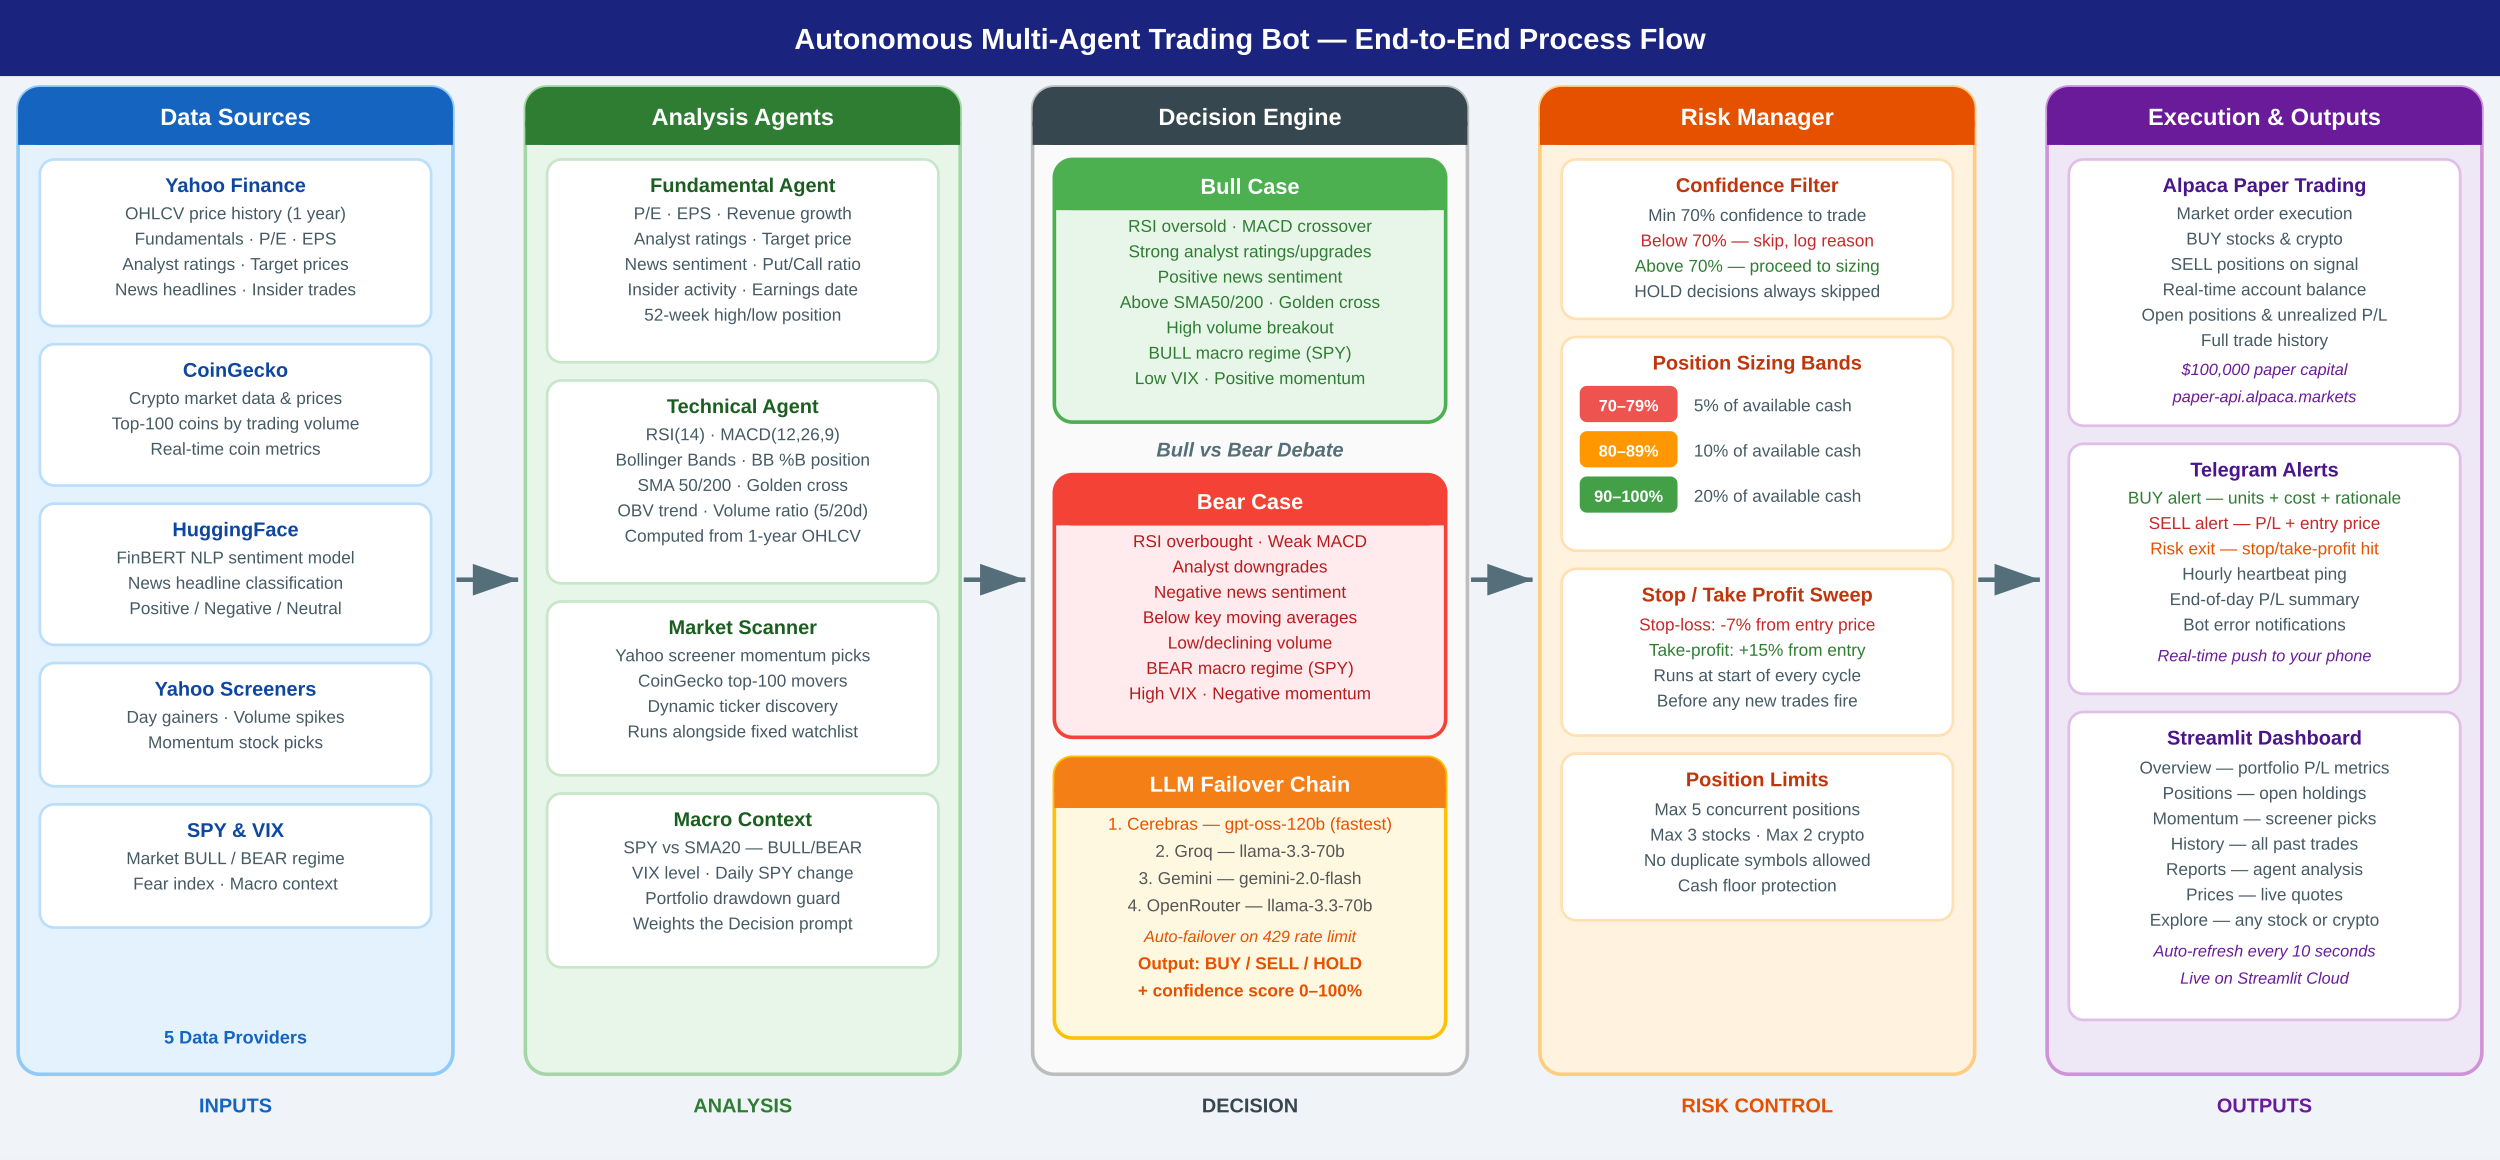
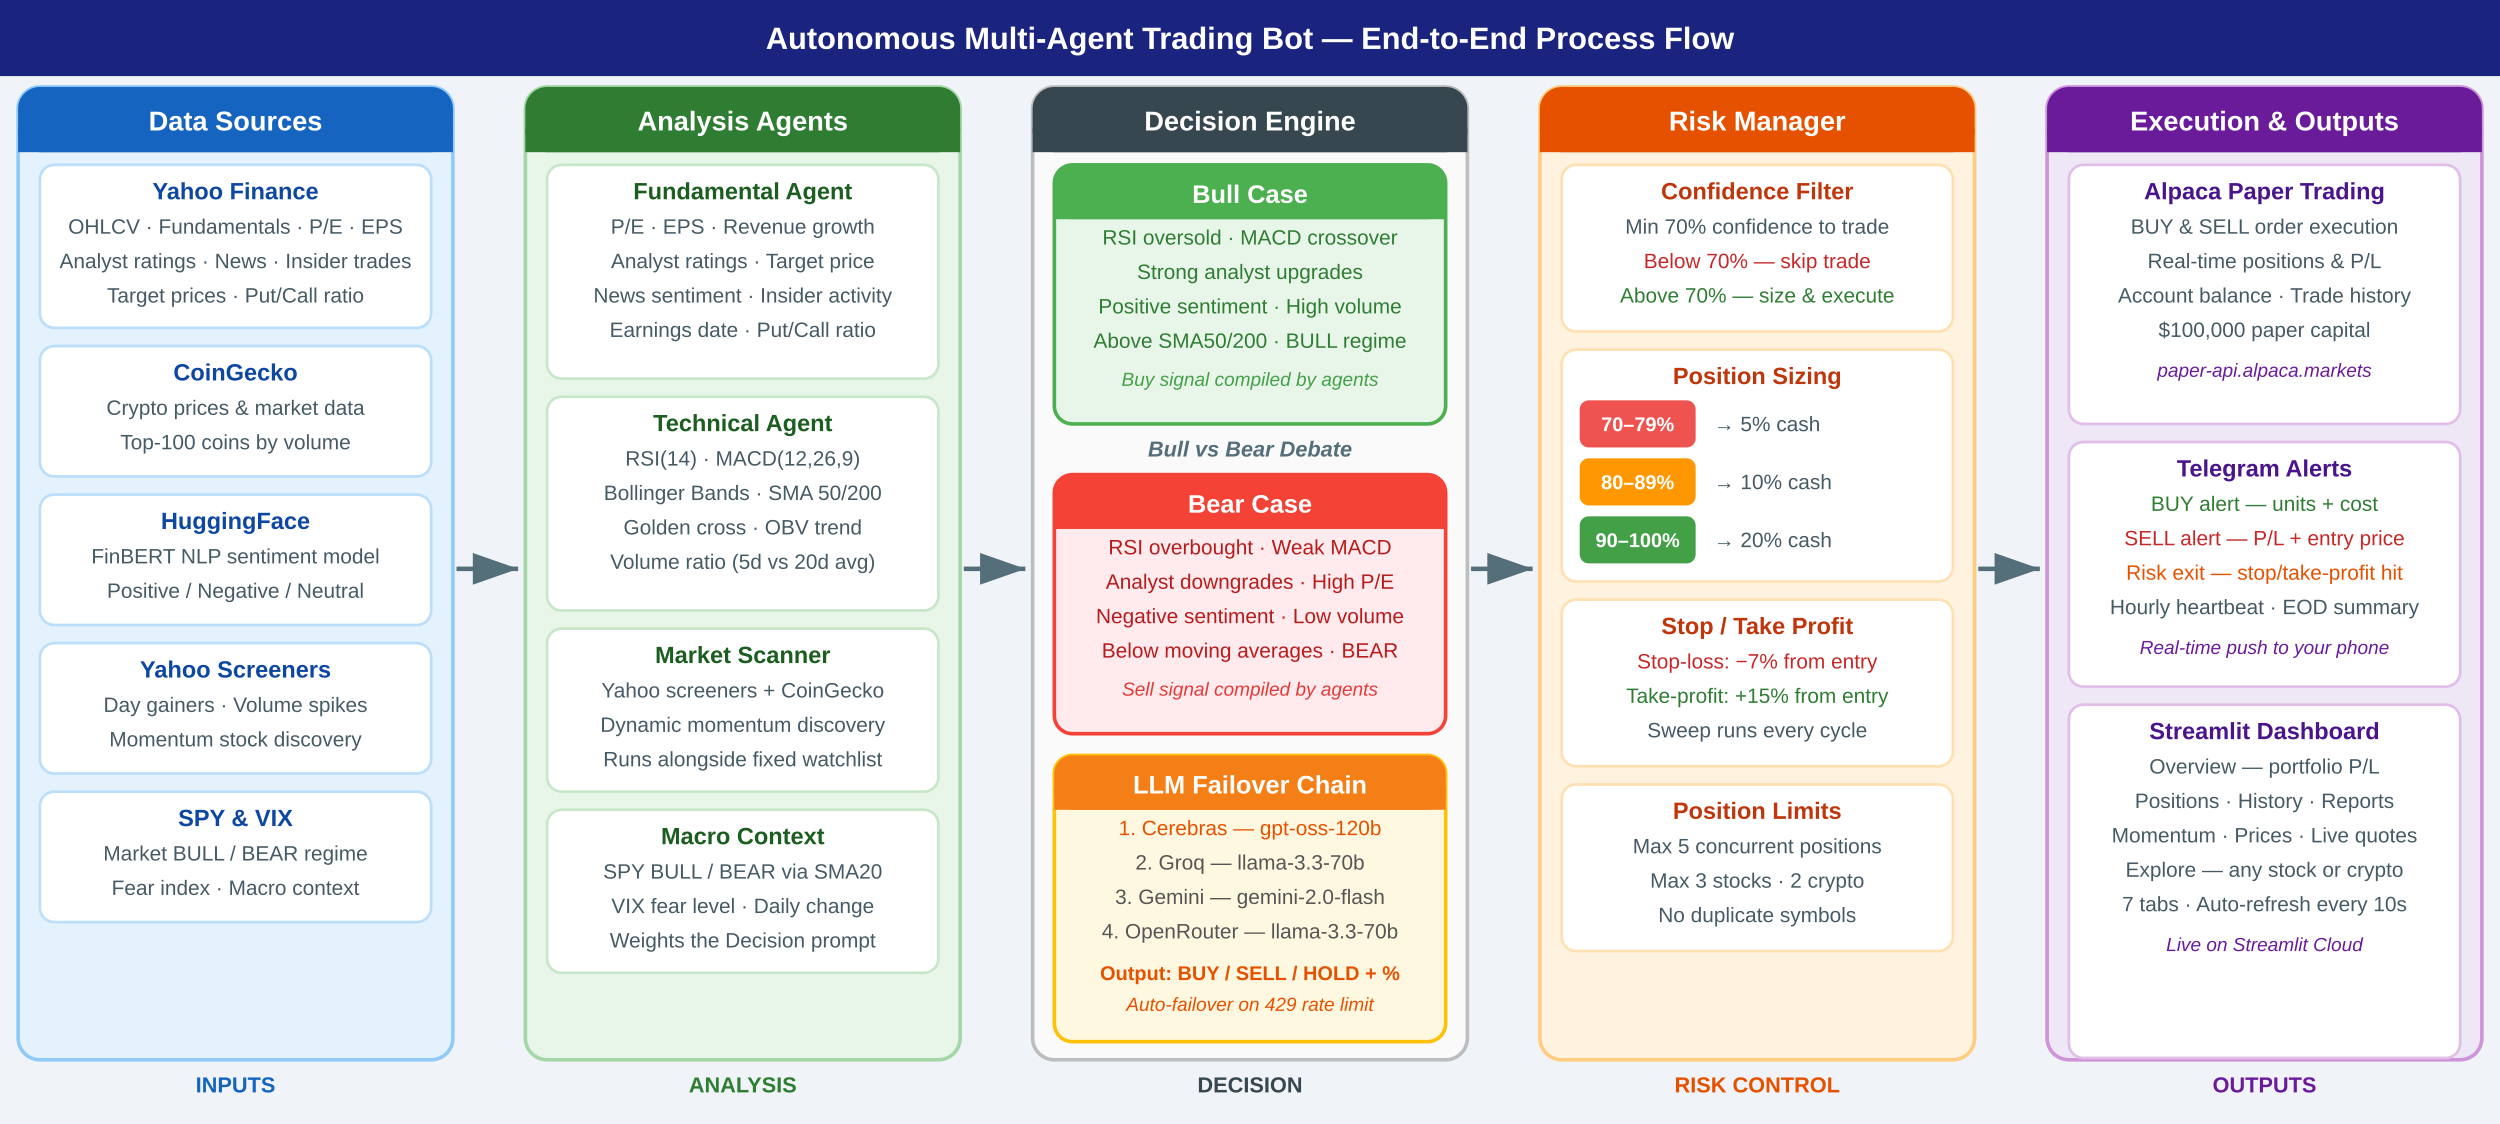
- <svg xmlns="http://www.w3.org/2000/svg" width="1380" height="640" font-family="Arial, Helvetica, sans-serif">
+ <svg xmlns="http://www.w3.org/2000/svg" width="1380" height="620" font-family="Arial, Helvetica, sans-serif">
  <defs>
    <marker id="arr" markerWidth="10" markerHeight="7" refX="10" refY="3.5" orient="auto">
      <polygon points="0 0, 10 3.5, 0 7" fill="#546e7a" />
    </marker>
  </defs>
-   <rect width="1380" height="640" fill="#f0f4f8" />
+   <rect width="1380" height="620" fill="#f0f4f8" />
  <rect x="0" y="0" width="1380" height="42" fill="#1a237e" />
-   <text x="690" y="27" text-anchor="middle" font-size="16" font-weight="bold" fill="white">
+   <text x="690" y="27" text-anchor="middle" font-size="17" font-weight="bold" fill="white">
    Autonomous Multi-Agent Trading Bot — End-to-End Process Flow
  </text>
-   <rect x="10" y="48" width="240" height="545" fill="#e3f2fd" rx="12" stroke="#90caf9" stroke-width="2" />
-   <rect x="10" y="48" width="240" height="32" fill="#1565c0" rx="12" />
-   <rect x="10" y="67" width="240" height="13" fill="#1565c0" />
-   <text x="130" y="69" text-anchor="middle" font-size="13" font-weight="bold" fill="white">Data Sources</text>
-   <rect x="22" y="88" width="216" height="92" fill="white" rx="8" stroke="#bbdefb" stroke-width="1.5" />
-   <text x="130" y="106" text-anchor="middle" font-size="11" font-weight="bold" fill="#0d47a1">Yahoo Finance</text>
-   <text x="130" y="121" text-anchor="middle" font-size="9.5" fill="#455a64">OHLCV price history (1 year)</text>
-   <text x="130" y="135" text-anchor="middle" font-size="9.5" fill="#455a64">Fundamentals · P/E · EPS</text>
-   <text x="130" y="149" text-anchor="middle" font-size="9.5" fill="#455a64">Analyst ratings · Target prices</text>
-   <text x="130" y="163" text-anchor="middle" font-size="9.5" fill="#455a64">News headlines · Insider trades</text>
-   <rect x="22" y="190" width="216" height="78" fill="white" rx="8" stroke="#bbdefb" stroke-width="1.5" />
-   <text x="130" y="208" text-anchor="middle" font-size="11" font-weight="bold" fill="#0d47a1">CoinGecko</text>
-   <text x="130" y="223" text-anchor="middle" font-size="9.5" fill="#455a64">Crypto market data &amp; prices</text>
-   <text x="130" y="237" text-anchor="middle" font-size="9.5" fill="#455a64">Top-100 coins by trading volume</text>
-   <text x="130" y="251" text-anchor="middle" font-size="9.5" fill="#455a64">Real-time coin metrics</text>
-   <rect x="22" y="278" width="216" height="78" fill="white" rx="8" stroke="#bbdefb" stroke-width="1.5" />
-   <text x="130" y="296" text-anchor="middle" font-size="11" font-weight="bold" fill="#0d47a1">HuggingFace</text>
-   <text x="130" y="311" text-anchor="middle" font-size="9.5" fill="#455a64">FinBERT NLP sentiment model</text>
-   <text x="130" y="325" text-anchor="middle" font-size="9.5" fill="#455a64">News headline classification</text>
-   <text x="130" y="339" text-anchor="middle" font-size="9.5" fill="#455a64">Positive / Negative / Neutral</text>
-   <rect x="22" y="366" width="216" height="68" fill="white" rx="8" stroke="#bbdefb" stroke-width="1.5" />
-   <text x="130" y="384" text-anchor="middle" font-size="11" font-weight="bold" fill="#0d47a1">Yahoo Screeners</text>
-   <text x="130" y="399" text-anchor="middle" font-size="9.5" fill="#455a64">Day gainers · Volume spikes</text>
-   <text x="130" y="413" text-anchor="middle" font-size="9.5" fill="#455a64">Momentum stock picks</text>
-   <rect x="22" y="444" width="216" height="68" fill="white" rx="8" stroke="#bbdefb" stroke-width="1.5" />
-   <text x="130" y="462" text-anchor="middle" font-size="11" font-weight="bold" fill="#0d47a1">SPY &amp; VIX</text>
-   <text x="130" y="477" text-anchor="middle" font-size="9.5" fill="#455a64">Market BULL / BEAR regime</text>
-   <text x="130" y="491" text-anchor="middle" font-size="9.5" fill="#455a64">Fear index · Macro context</text>
-   <text x="130" y="576" text-anchor="middle" font-size="10" fill="#1565c0" font-weight="bold">5 Data Providers</text>
-   <line x1="252" y1="320" x2="286" y2="320" stroke="#546e7a" stroke-width="2.5" marker-end="url(#arr)" />
-   <rect x="290" y="48" width="240" height="545" fill="#e8f5e9" rx="12" stroke="#a5d6a7" stroke-width="2" />
-   <rect x="290" y="48" width="240" height="32" fill="#2e7d32" rx="12" />
-   <rect x="290" y="67" width="240" height="13" fill="#2e7d32" />
-   <text x="410" y="69" text-anchor="middle" font-size="13" font-weight="bold" fill="white">Analysis Agents</text>
-   <rect x="302" y="88" width="216" height="112" fill="white" rx="8" stroke="#c8e6c9" stroke-width="1.5" />
-   <text x="410" y="106" text-anchor="middle" font-size="11" font-weight="bold" fill="#1b5e20">Fundamental Agent</text>
-   <text x="410" y="121" text-anchor="middle" font-size="9.5" fill="#455a64">P/E · EPS · Revenue growth</text>
-   <text x="410" y="135" text-anchor="middle" font-size="9.5" fill="#455a64">Analyst ratings · Target price</text>
-   <text x="410" y="149" text-anchor="middle" font-size="9.5" fill="#455a64">News sentiment · Put/Call ratio</text>
-   <text x="410" y="163" text-anchor="middle" font-size="9.5" fill="#455a64">Insider activity · Earnings date</text>
-   <text x="410" y="177" text-anchor="middle" font-size="9.5" fill="#455a64">52-week high/low position</text>
-   <rect x="302" y="210" width="216" height="112" fill="white" rx="8" stroke="#c8e6c9" stroke-width="1.5" />
-   <text x="410" y="228" text-anchor="middle" font-size="11" font-weight="bold" fill="#1b5e20">Technical Agent</text>
-   <text x="410" y="243" text-anchor="middle" font-size="9.5" fill="#455a64">RSI(14) · MACD(12,26,9)</text>
-   <text x="410" y="257" text-anchor="middle" font-size="9.5" fill="#455a64">Bollinger Bands · BB %B position</text>
-   <text x="410" y="271" text-anchor="middle" font-size="9.5" fill="#455a64">SMA 50/200 · Golden cross</text>
-   <text x="410" y="285" text-anchor="middle" font-size="9.5" fill="#455a64">OBV trend · Volume ratio (5/20d)</text>
-   <text x="410" y="299" text-anchor="middle" font-size="9.5" fill="#455a64">Computed from 1-year OHLCV</text>
-   <rect x="302" y="332" width="216" height="96" fill="white" rx="8" stroke="#c8e6c9" stroke-width="1.5" />
-   <text x="410" y="350" text-anchor="middle" font-size="11" font-weight="bold" fill="#1b5e20">Market Scanner</text>
-   <text x="410" y="365" text-anchor="middle" font-size="9.5" fill="#455a64">Yahoo screener momentum picks</text>
-   <text x="410" y="379" text-anchor="middle" font-size="9.5" fill="#455a64">CoinGecko top-100 movers</text>
-   <text x="410" y="393" text-anchor="middle" font-size="9.5" fill="#455a64">Dynamic ticker discovery</text>
-   <text x="410" y="407" text-anchor="middle" font-size="9.5" fill="#455a64">Runs alongside fixed watchlist</text>
-   <rect x="302" y="438" width="216" height="96" fill="white" rx="8" stroke="#c8e6c9" stroke-width="1.5" />
-   <text x="410" y="456" text-anchor="middle" font-size="11" font-weight="bold" fill="#1b5e20">Macro Context</text>
-   <text x="410" y="471" text-anchor="middle" font-size="9.5" fill="#455a64">SPY vs SMA20 — BULL/BEAR</text>
-   <text x="410" y="485" text-anchor="middle" font-size="9.5" fill="#455a64">VIX level · Daily SPY change</text>
-   <text x="410" y="499" text-anchor="middle" font-size="9.5" fill="#455a64">Portfolio drawdown guard</text>
-   <text x="410" y="513" text-anchor="middle" font-size="9.5" fill="#455a64">Weights the Decision prompt</text>
-   <line x1="532" y1="320" x2="566" y2="320" stroke="#546e7a" stroke-width="2.5" marker-end="url(#arr)" />
-   <rect x="570" y="48" width="240" height="545" fill="#fafafa" rx="12" stroke="#bdbdbd" stroke-width="2" />
-   <rect x="570" y="48" width="240" height="32" fill="#37474f" rx="12" />
-   <rect x="570" y="67" width="240" height="13" fill="#37474f" />
-   <text x="690" y="69" text-anchor="middle" font-size="13" font-weight="bold" fill="white">Decision Engine</text>
-   <rect x="582" y="88" width="216" height="145" fill="#e8f5e9" rx="10" stroke="#4caf50" stroke-width="2" />
-   <rect x="582" y="88" width="216" height="28" fill="#4caf50" rx="10" />
-   <rect x="582" y="104" width="216" height="12" fill="#4caf50" />
-   <text x="690" y="107" text-anchor="middle" font-size="12" font-weight="bold" fill="white">Bull Case</text>
-   <text x="690" y="128" text-anchor="middle" font-size="9.5" fill="#2e7d32">RSI oversold · MACD crossover</text>
-   <text x="690" y="142" text-anchor="middle" font-size="9.5" fill="#2e7d32">Strong analyst ratings/upgrades</text>
-   <text x="690" y="156" text-anchor="middle" font-size="9.5" fill="#2e7d32">Positive news sentiment</text>
-   <text x="690" y="170" text-anchor="middle" font-size="9.5" fill="#2e7d32">Above SMA50/200 · Golden cross</text>
-   <text x="690" y="184" text-anchor="middle" font-size="9.5" fill="#2e7d32">High volume breakout</text>
-   <text x="690" y="198" text-anchor="middle" font-size="9.5" fill="#2e7d32">BULL macro regime (SPY)</text>
-   <text x="690" y="212" text-anchor="middle" font-size="9.5" fill="#2e7d32">Low VIX · Positive momentum</text>
-   <text x="690" y="252" text-anchor="middle" font-size="11" fill="#546e7a" font-weight="bold" font-style="italic">Bull vs Bear Debate</text>
-   <rect x="582" y="262" width="216" height="145" fill="#ffebee" rx="10" stroke="#f44336" stroke-width="2" />
-   <rect x="582" y="262" width="216" height="28" fill="#f44336" rx="10" />
-   <rect x="582" y="278" width="216" height="12" fill="#f44336" />
-   <text x="690" y="281" text-anchor="middle" font-size="12" font-weight="bold" fill="white">Bear Case</text>
-   <text x="690" y="302" text-anchor="middle" font-size="9.5" fill="#b71c1c">RSI overbought · Weak MACD</text>
-   <text x="690" y="316" text-anchor="middle" font-size="9.5" fill="#b71c1c">Analyst downgrades</text>
-   <text x="690" y="330" text-anchor="middle" font-size="9.5" fill="#b71c1c">Negative news sentiment</text>
-   <text x="690" y="344" text-anchor="middle" font-size="9.5" fill="#b71c1c">Below key moving averages</text>
-   <text x="690" y="358" text-anchor="middle" font-size="9.5" fill="#b71c1c">Low/declining volume</text>
-   <text x="690" y="372" text-anchor="middle" font-size="9.5" fill="#b71c1c">BEAR macro regime (SPY)</text>
-   <text x="690" y="386" text-anchor="middle" font-size="9.5" fill="#b71c1c">High VIX · Negative momentum</text>
-   <rect x="582" y="418" width="216" height="155" fill="#fff8e1" rx="10" stroke="#ffc107" stroke-width="2" />
-   <rect x="582" y="418" width="216" height="28" fill="#f57f17" rx="10" />
-   <rect x="582" y="434" width="216" height="12" fill="#f57f17" />
-   <text x="690" y="437" text-anchor="middle" font-size="12" font-weight="bold" fill="white">LLM Failover Chain</text>
-   <text x="690" y="458" text-anchor="middle" font-size="9.5" fill="#e65100">1. Cerebras — gpt-oss-120b (fastest)</text>
-   <text x="690" y="473" text-anchor="middle" font-size="9.5" fill="#555555">2. Groq — llama-3.3-70b</text>
-   <text x="690" y="488" text-anchor="middle" font-size="9.5" fill="#555555">3. Gemini — gemini-2.0-flash</text>
-   <text x="690" y="503" text-anchor="middle" font-size="9.5" fill="#555555">4. OpenRouter — llama-3.3-70b</text>
-   <text x="690" y="520" text-anchor="middle" font-size="9" fill="#e65100" font-style="italic">Auto-failover on 429 rate limit</text>
-   <text x="690" y="535" text-anchor="middle" font-size="9.5" fill="#e65100" font-weight="bold">Output: BUY / SELL / HOLD</text>
-   <text x="690" y="550" text-anchor="middle" font-size="9.5" fill="#e65100" font-weight="bold">+ confidence score 0–100%</text>
-   <line x1="812" y1="320" x2="846" y2="320" stroke="#546e7a" stroke-width="2.5" marker-end="url(#arr)" />
-   <rect x="850" y="48" width="240" height="545" fill="#fff3e0" rx="12" stroke="#ffcc80" stroke-width="2" />
-   <rect x="850" y="48" width="240" height="32" fill="#e65100" rx="12" />
-   <rect x="850" y="67" width="240" height="13" fill="#e65100" />
-   <text x="970" y="69" text-anchor="middle" font-size="13" font-weight="bold" fill="white">Risk Manager</text>
-   <rect x="862" y="88" width="216" height="88" fill="white" rx="8" stroke="#ffe0b2" stroke-width="1.5" />
-   <text x="970" y="106" text-anchor="middle" font-size="11" font-weight="bold" fill="#bf360c">Confidence Filter</text>
-   <text x="970" y="122" text-anchor="middle" font-size="9.5" fill="#455a64">Min 70% confidence to trade</text>
-   <text x="970" y="136" text-anchor="middle" font-size="9.5" fill="#c62828">Below 70% — skip, log reason</text>
-   <text x="970" y="150" text-anchor="middle" font-size="9.5" fill="#2e7d32">Above 70% — proceed to sizing</text>
-   <text x="970" y="164" text-anchor="middle" font-size="9.5" fill="#455a64">HOLD decisions always skipped</text>
-   <rect x="862" y="186" width="216" height="118" fill="white" rx="8" stroke="#ffe0b2" stroke-width="1.5" />
-   <text x="970" y="204" text-anchor="middle" font-size="11" font-weight="bold" fill="#bf360c">Position Sizing Bands</text>
-   <rect x="872" y="213" width="54" height="20" fill="#ef5350" rx="4" />
-   <text x="899" y="227" text-anchor="middle" font-size="9" fill="white" font-weight="bold">70–79%</text>
-   <text x="935" y="227" font-size="9.5" fill="#455a64">5% of available cash</text>
-   <rect x="872" y="238" width="54" height="20" fill="#ff9800" rx="4" />
-   <text x="899" y="252" text-anchor="middle" font-size="9" fill="white" font-weight="bold">80–89%</text>
-   <text x="935" y="252" font-size="9.5" fill="#455a64">10% of available cash</text>
-   <rect x="872" y="263" width="54" height="20" fill="#43a047" rx="4" />
-   <text x="899" y="277" text-anchor="middle" font-size="9" fill="white" font-weight="bold">90–100%</text>
-   <text x="935" y="277" font-size="9.5" fill="#455a64">20% of available cash</text>
-   <rect x="862" y="314" width="216" height="92" fill="white" rx="8" stroke="#ffe0b2" stroke-width="1.5" />
-   <text x="970" y="332" text-anchor="middle" font-size="11" font-weight="bold" fill="#bf360c">Stop / Take Profit Sweep</text>
-   <text x="970" y="348" text-anchor="middle" font-size="9.5" fill="#c62828">Stop-loss: -7% from entry price</text>
-   <text x="970" y="362" text-anchor="middle" font-size="9.5" fill="#2e7d32">Take-profit: +15% from entry</text>
-   <text x="970" y="376" text-anchor="middle" font-size="9.5" fill="#455a64">Runs at start of every cycle</text>
-   <text x="970" y="390" text-anchor="middle" font-size="9.5" fill="#455a64">Before any new trades fire</text>
-   <rect x="862" y="416" width="216" height="92" fill="white" rx="8" stroke="#ffe0b2" stroke-width="1.5" />
-   <text x="970" y="434" text-anchor="middle" font-size="11" font-weight="bold" fill="#bf360c">Position Limits</text>
-   <text x="970" y="450" text-anchor="middle" font-size="9.5" fill="#455a64">Max 5 concurrent positions</text>
-   <text x="970" y="464" text-anchor="middle" font-size="9.5" fill="#455a64">Max 3 stocks · Max 2 crypto</text>
-   <text x="970" y="478" text-anchor="middle" font-size="9.5" fill="#455a64">No duplicate symbols allowed</text>
-   <text x="970" y="492" text-anchor="middle" font-size="9.5" fill="#455a64">Cash floor protection</text>
-   <line x1="1092" y1="320" x2="1126" y2="320" stroke="#546e7a" stroke-width="2.5" marker-end="url(#arr)" />
-   <rect x="1130" y="48" width="240" height="545" fill="#ede7f6" rx="12" stroke="#ce93d8" stroke-width="2" />
-   <rect x="1130" y="48" width="240" height="32" fill="#6a1b9a" rx="12" />
-   <rect x="1130" y="67" width="240" height="13" fill="#6a1b9a" />
-   <text x="1250" y="69" text-anchor="middle" font-size="13" font-weight="bold" fill="white">Execution &amp; Outputs</text>
-   <rect x="1142" y="88" width="216" height="147" fill="white" rx="8" stroke="#e1bee7" stroke-width="1.5" />
-   <text x="1250" y="106" text-anchor="middle" font-size="11" font-weight="bold" fill="#4a148c">Alpaca Paper Trading</text>
-   <text x="1250" y="121" text-anchor="middle" font-size="9.5" fill="#455a64">Market order execution</text>
-   <text x="1250" y="135" text-anchor="middle" font-size="9.5" fill="#455a64">BUY stocks &amp; crypto</text>
-   <text x="1250" y="149" text-anchor="middle" font-size="9.5" fill="#455a64">SELL positions on signal</text>
-   <text x="1250" y="163" text-anchor="middle" font-size="9.5" fill="#455a64">Real-time account balance</text>
-   <text x="1250" y="177" text-anchor="middle" font-size="9.5" fill="#455a64">Open positions &amp; unrealized P/L</text>
-   <text x="1250" y="191" text-anchor="middle" font-size="9.5" fill="#455a64">Full trade history</text>
-   <text x="1250" y="207" text-anchor="middle" font-size="9" fill="#6a1b9a" font-style="italic">$100,000 paper capital</text>
-   <text x="1250" y="222" text-anchor="middle" font-size="9" fill="#6a1b9a" font-style="italic">paper-api.alpaca.markets</text>
-   <rect x="1142" y="245" width="216" height="138" fill="white" rx="8" stroke="#e1bee7" stroke-width="1.5" />
-   <text x="1250" y="263" text-anchor="middle" font-size="11" font-weight="bold" fill="#4a148c">Telegram Alerts</text>
-   <text x="1250" y="278" text-anchor="middle" font-size="9.5" fill="#2e7d32">BUY alert — units + cost + rationale</text>
-   <text x="1250" y="292" text-anchor="middle" font-size="9.5" fill="#c62828">SELL alert — P/L + entry price</text>
-   <text x="1250" y="306" text-anchor="middle" font-size="9.5" fill="#e65100">Risk exit — stop/take-profit hit</text>
-   <text x="1250" y="320" text-anchor="middle" font-size="9.5" fill="#455a64">Hourly heartbeat ping</text>
-   <text x="1250" y="334" text-anchor="middle" font-size="9.5" fill="#455a64">End-of-day P/L summary</text>
-   <text x="1250" y="348" text-anchor="middle" font-size="9.5" fill="#455a64">Bot error notifications</text>
-   <text x="1250" y="365" text-anchor="middle" font-size="9" fill="#6a1b9a" font-style="italic">Real-time push to your phone</text>
-   <rect x="1142" y="393" width="216" height="170" fill="white" rx="8" stroke="#e1bee7" stroke-width="1.5" />
-   <text x="1250" y="411" text-anchor="middle" font-size="11" font-weight="bold" fill="#4a148c">Streamlit Dashboard</text>
-   <text x="1250" y="427" text-anchor="middle" font-size="9.5" fill="#455a64">Overview — portfolio P/L metrics</text>
-   <text x="1250" y="441" text-anchor="middle" font-size="9.5" fill="#455a64">Positions — open holdings</text>
-   <text x="1250" y="455" text-anchor="middle" font-size="9.5" fill="#455a64">Momentum — screener picks</text>
-   <text x="1250" y="469" text-anchor="middle" font-size="9.5" fill="#455a64">History — all past trades</text>
-   <text x="1250" y="483" text-anchor="middle" font-size="9.5" fill="#455a64">Reports — agent analysis</text>
-   <text x="1250" y="497" text-anchor="middle" font-size="9.5" fill="#455a64">Prices — live quotes</text>
-   <text x="1250" y="511" text-anchor="middle" font-size="9.5" fill="#455a64">Explore — any stock or crypto</text>
-   <text x="1250" y="528" text-anchor="middle" font-size="9" fill="#6a1b9a" font-style="italic">Auto-refresh every 10 seconds</text>
-   <text x="1250" y="543" text-anchor="middle" font-size="9" fill="#6a1b9a" font-style="italic">Live on Streamlit Cloud</text>
-   <text x="130" y="614" text-anchor="middle" font-size="11" fill="#1565c0" font-weight="bold">INPUTS</text>
-   <text x="410" y="614" text-anchor="middle" font-size="11" fill="#2e7d32" font-weight="bold">ANALYSIS</text>
-   <text x="690" y="614" text-anchor="middle" font-size="11" fill="#37474f" font-weight="bold">DECISION</text>
-   <text x="970" y="614" text-anchor="middle" font-size="11" fill="#e65100" font-weight="bold">RISK CONTROL</text>
-   <text x="1250" y="614" text-anchor="middle" font-size="11" fill="#6a1b9a" font-weight="bold">OUTPUTS</text>
+   <rect x="10" y="48" width="240" height="537" fill="#e3f2fd" rx="12" stroke="#90caf9" stroke-width="2" />
+   <rect x="10" y="48" width="240" height="36" fill="#1565c0" rx="12" />
+   <rect x="10" y="71" width="240" height="13" fill="#1565c0" />
+   <text x="130" y="72" text-anchor="middle" font-size="15" font-weight="bold" fill="white">Data Sources</text>
+   <rect x="22" y="91" width="216" height="90" fill="white" rx="8" stroke="#bbdefb" stroke-width="1.5" />
+   <text x="130" y="110" text-anchor="middle" font-size="13" font-weight="bold" fill="#0d47a1">Yahoo Finance</text>
+   <text x="130" y="129" text-anchor="middle" font-size="11.5" fill="#455a64">OHLCV · Fundamentals · P/E · EPS</text>
+   <text x="130" y="148" text-anchor="middle" font-size="11.5" fill="#455a64">Analyst ratings · News · Insider trades</text>
+   <text x="130" y="167" text-anchor="middle" font-size="11.5" fill="#455a64">Target prices · Put/Call ratio</text>
+   <rect x="22" y="191" width="216" height="72" fill="white" rx="8" stroke="#bbdefb" stroke-width="1.5" />
+   <text x="130" y="210" text-anchor="middle" font-size="13" font-weight="bold" fill="#0d47a1">CoinGecko</text>
+   <text x="130" y="229" text-anchor="middle" font-size="11.5" fill="#455a64">Crypto prices &amp; market data</text>
+   <text x="130" y="248" text-anchor="middle" font-size="11.5" fill="#455a64">Top-100 coins by volume</text>
+   <rect x="22" y="273" width="216" height="72" fill="white" rx="8" stroke="#bbdefb" stroke-width="1.5" />
+   <text x="130" y="292" text-anchor="middle" font-size="13" font-weight="bold" fill="#0d47a1">HuggingFace</text>
+   <text x="130" y="311" text-anchor="middle" font-size="11.5" fill="#455a64">FinBERT NLP sentiment model</text>
+   <text x="130" y="330" text-anchor="middle" font-size="11.5" fill="#455a64">Positive / Negative / Neutral</text>
+   <rect x="22" y="355" width="216" height="72" fill="white" rx="8" stroke="#bbdefb" stroke-width="1.5" />
+   <text x="130" y="374" text-anchor="middle" font-size="13" font-weight="bold" fill="#0d47a1">Yahoo Screeners</text>
+   <text x="130" y="393" text-anchor="middle" font-size="11.5" fill="#455a64">Day gainers · Volume spikes</text>
+   <text x="130" y="412" text-anchor="middle" font-size="11.5" fill="#455a64">Momentum stock discovery</text>
+   <rect x="22" y="437" width="216" height="72" fill="white" rx="8" stroke="#bbdefb" stroke-width="1.5" />
+   <text x="130" y="456" text-anchor="middle" font-size="13" font-weight="bold" fill="#0d47a1">SPY &amp; VIX</text>
+   <text x="130" y="475" text-anchor="middle" font-size="11.5" fill="#455a64">Market BULL / BEAR regime</text>
+   <text x="130" y="494" text-anchor="middle" font-size="11.5" fill="#455a64">Fear index · Macro context</text>
+   <line x1="252" y1="314" x2="286" y2="314" stroke="#546e7a" stroke-width="2.5" marker-end="url(#arr)" />
+   <rect x="290" y="48" width="240" height="537" fill="#e8f5e9" rx="12" stroke="#a5d6a7" stroke-width="2" />
+   <rect x="290" y="48" width="240" height="36" fill="#2e7d32" rx="12" />
+   <rect x="290" y="71" width="240" height="13" fill="#2e7d32" />
+   <text x="410" y="72" text-anchor="middle" font-size="15" font-weight="bold" fill="white">Analysis Agents</text>
+   <rect x="302" y="91" width="216" height="118" fill="white" rx="8" stroke="#c8e6c9" stroke-width="1.5" />
+   <text x="410" y="110" text-anchor="middle" font-size="13" font-weight="bold" fill="#1b5e20">Fundamental Agent</text>
+   <text x="410" y="129" text-anchor="middle" font-size="11.5" fill="#455a64">P/E · EPS · Revenue growth</text>
+   <text x="410" y="148" text-anchor="middle" font-size="11.5" fill="#455a64">Analyst ratings · Target price</text>
+   <text x="410" y="167" text-anchor="middle" font-size="11.5" fill="#455a64">News sentiment · Insider activity</text>
+   <text x="410" y="186" text-anchor="middle" font-size="11.5" fill="#455a64">Earnings date · Put/Call ratio</text>
+   <rect x="302" y="219" width="216" height="118" fill="white" rx="8" stroke="#c8e6c9" stroke-width="1.5" />
+   <text x="410" y="238" text-anchor="middle" font-size="13" font-weight="bold" fill="#1b5e20">Technical Agent</text>
+   <text x="410" y="257" text-anchor="middle" font-size="11.5" fill="#455a64">RSI(14) · MACD(12,26,9)</text>
+   <text x="410" y="276" text-anchor="middle" font-size="11.5" fill="#455a64">Bollinger Bands · SMA 50/200</text>
+   <text x="410" y="295" text-anchor="middle" font-size="11.5" fill="#455a64">Golden cross · OBV trend</text>
+   <text x="410" y="314" text-anchor="middle" font-size="11.5" fill="#455a64">Volume ratio (5d vs 20d avg)</text>
+   <rect x="302" y="347" width="216" height="90" fill="white" rx="8" stroke="#c8e6c9" stroke-width="1.5" />
+   <text x="410" y="366" text-anchor="middle" font-size="13" font-weight="bold" fill="#1b5e20">Market Scanner</text>
+   <text x="410" y="385" text-anchor="middle" font-size="11.5" fill="#455a64">Yahoo screeners + CoinGecko</text>
+   <text x="410" y="404" text-anchor="middle" font-size="11.5" fill="#455a64">Dynamic momentum discovery</text>
+   <text x="410" y="423" text-anchor="middle" font-size="11.5" fill="#455a64">Runs alongside fixed watchlist</text>
+   <rect x="302" y="447" width="216" height="90" fill="white" rx="8" stroke="#c8e6c9" stroke-width="1.5" />
+   <text x="410" y="466" text-anchor="middle" font-size="13" font-weight="bold" fill="#1b5e20">Macro Context</text>
+   <text x="410" y="485" text-anchor="middle" font-size="11.5" fill="#455a64">SPY BULL / BEAR via SMA20</text>
+   <text x="410" y="504" text-anchor="middle" font-size="11.5" fill="#455a64">VIX fear level · Daily change</text>
+   <text x="410" y="523" text-anchor="middle" font-size="11.5" fill="#455a64">Weights the Decision prompt</text>
+   <line x1="532" y1="314" x2="566" y2="314" stroke="#546e7a" stroke-width="2.5" marker-end="url(#arr)" />
+   <rect x="570" y="48" width="240" height="537" fill="#fafafa" rx="12" stroke="#bdbdbd" stroke-width="2" />
+   <rect x="570" y="48" width="240" height="36" fill="#37474f" rx="12" />
+   <rect x="570" y="71" width="240" height="13" fill="#37474f" />
+   <text x="690" y="72" text-anchor="middle" font-size="15" font-weight="bold" fill="white">Decision Engine</text>
+   <rect x="582" y="91" width="216" height="143" fill="#e8f5e9" rx="10" stroke="#4caf50" stroke-width="2" />
+   <rect x="582" y="91" width="216" height="30" fill="#4caf50" rx="10" />
+   <rect x="582" y="109" width="216" height="12" fill="#4caf50" />
+   <text x="690" y="112" text-anchor="middle" font-size="14" font-weight="bold" fill="white">Bull Case</text>
+   <text x="690" y="135" text-anchor="middle" font-size="11.5" fill="#2e7d32">RSI oversold · MACD crossover</text>
+   <text x="690" y="154" text-anchor="middle" font-size="11.5" fill="#2e7d32">Strong analyst upgrades</text>
+   <text x="690" y="173" text-anchor="middle" font-size="11.5" fill="#2e7d32">Positive sentiment · High volume</text>
+   <text x="690" y="192" text-anchor="middle" font-size="11.5" fill="#2e7d32">Above SMA50/200 · BULL regime</text>
+   <text x="690" y="213" text-anchor="middle" font-size="10.5" fill="#43a047" font-style="italic">Buy signal compiled by agents</text>
+   <text x="690" y="252" text-anchor="middle" font-size="12" fill="#546e7a" font-weight="bold" font-style="italic">Bull vs Bear Debate</text>
+   <rect x="582" y="262" width="216" height="143" fill="#ffebee" rx="10" stroke="#f44336" stroke-width="2" />
+   <rect x="582" y="262" width="216" height="30" fill="#f44336" rx="10" />
+   <rect x="582" y="280" width="216" height="12" fill="#f44336" />
+   <text x="690" y="283" text-anchor="middle" font-size="14" font-weight="bold" fill="white">Bear Case</text>
+   <text x="690" y="306" text-anchor="middle" font-size="11.5" fill="#b71c1c">RSI overbought · Weak MACD</text>
+   <text x="690" y="325" text-anchor="middle" font-size="11.5" fill="#b71c1c">Analyst downgrades · High P/E</text>
+   <text x="690" y="344" text-anchor="middle" font-size="11.5" fill="#b71c1c">Negative sentiment · Low volume</text>
+   <text x="690" y="363" text-anchor="middle" font-size="11.5" fill="#b71c1c">Below moving averages · BEAR</text>
+   <text x="690" y="384" text-anchor="middle" font-size="10.5" fill="#e53935" font-style="italic">Sell signal compiled by agents</text>
+   <rect x="582" y="417" width="216" height="158" fill="#fff8e1" rx="10" stroke="#ffc107" stroke-width="2" />
+   <rect x="582" y="417" width="216" height="30" fill="#f57f17" rx="10" />
+   <rect x="582" y="435" width="216" height="12" fill="#f57f17" />
+   <text x="690" y="438" text-anchor="middle" font-size="14" font-weight="bold" fill="white">LLM Failover Chain</text>
+   <text x="690" y="461" text-anchor="middle" font-size="11.5" fill="#e65100">1. Cerebras — gpt-oss-120b</text>
+   <text x="690" y="480" text-anchor="middle" font-size="11.5" fill="#555555">2. Groq — llama-3.3-70b</text>
+   <text x="690" y="499" text-anchor="middle" font-size="11.5" fill="#555555">3. Gemini — gemini-2.0-flash</text>
+   <text x="690" y="518" text-anchor="middle" font-size="11.5" fill="#555555">4. OpenRouter — llama-3.3-70b</text>
+   <text x="690" y="541" text-anchor="middle" font-size="11" fill="#e65100" font-weight="bold">Output: BUY / SELL / HOLD + %</text>
+   <text x="690" y="558" text-anchor="middle" font-size="10.5" fill="#e65100" font-style="italic">Auto-failover on 429 rate limit</text>
+   <line x1="812" y1="314" x2="846" y2="314" stroke="#546e7a" stroke-width="2.5" marker-end="url(#arr)" />
+   <rect x="850" y="48" width="240" height="537" fill="#fff3e0" rx="12" stroke="#ffcc80" stroke-width="2" />
+   <rect x="850" y="48" width="240" height="36" fill="#e65100" rx="12" />
+   <rect x="850" y="71" width="240" height="13" fill="#e65100" />
+   <text x="970" y="72" text-anchor="middle" font-size="15" font-weight="bold" fill="white">Risk Manager</text>
+   <rect x="862" y="91" width="216" height="92" fill="white" rx="8" stroke="#ffe0b2" stroke-width="1.5" />
+   <text x="970" y="110" text-anchor="middle" font-size="13" font-weight="bold" fill="#bf360c">Confidence Filter</text>
+   <text x="970" y="129" text-anchor="middle" font-size="11.5" fill="#455a64">Min 70% confidence to trade</text>
+   <text x="970" y="148" text-anchor="middle" font-size="11.5" fill="#c62828">Below 70% — skip trade</text>
+   <text x="970" y="167" text-anchor="middle" font-size="11.5" fill="#2e7d32">Above 70% — size &amp; execute</text>
+   <rect x="862" y="193" width="216" height="128" fill="white" rx="8" stroke="#ffe0b2" stroke-width="1.5" />
+   <text x="970" y="212" text-anchor="middle" font-size="13" font-weight="bold" fill="#bf360c">Position Sizing</text>
+   <rect x="872" y="221" width="64" height="26" fill="#ef5350" rx="5" />
+   <text x="904" y="238" text-anchor="middle" font-size="11" fill="white" font-weight="bold">70–79%</text>
+   <text x="946" y="238" font-size="11.5" fill="#455a64">→  5% cash</text>
+   <rect x="872" y="253" width="64" height="26" fill="#ff9800" rx="5" />
+   <text x="904" y="270" text-anchor="middle" font-size="11" fill="white" font-weight="bold">80–89%</text>
+   <text x="946" y="270" font-size="11.5" fill="#455a64">→ 10% cash</text>
+   <rect x="872" y="285" width="64" height="26" fill="#43a047" rx="5" />
+   <text x="904" y="302" text-anchor="middle" font-size="11" fill="white" font-weight="bold">90–100%</text>
+   <text x="946" y="302" font-size="11.5" fill="#455a64">→ 20% cash</text>
+   <rect x="862" y="331" width="216" height="92" fill="white" rx="8" stroke="#ffe0b2" stroke-width="1.5" />
+   <text x="970" y="350" text-anchor="middle" font-size="13" font-weight="bold" fill="#bf360c">Stop / Take Profit</text>
+   <text x="970" y="369" text-anchor="middle" font-size="11.5" fill="#c62828">Stop-loss: −7% from entry</text>
+   <text x="970" y="388" text-anchor="middle" font-size="11.5" fill="#2e7d32">Take-profit: +15% from entry</text>
+   <text x="970" y="407" text-anchor="middle" font-size="11.5" fill="#455a64">Sweep runs every cycle</text>
+   <rect x="862" y="433" width="216" height="92" fill="white" rx="8" stroke="#ffe0b2" stroke-width="1.5" />
+   <text x="970" y="452" text-anchor="middle" font-size="13" font-weight="bold" fill="#bf360c">Position Limits</text>
+   <text x="970" y="471" text-anchor="middle" font-size="11.5" fill="#455a64">Max 5 concurrent positions</text>
+   <text x="970" y="490" text-anchor="middle" font-size="11.5" fill="#455a64">Max 3 stocks · 2 crypto</text>
+   <text x="970" y="509" text-anchor="middle" font-size="11.5" fill="#455a64">No duplicate symbols</text>
+   <line x1="1092" y1="314" x2="1126" y2="314" stroke="#546e7a" stroke-width="2.5" marker-end="url(#arr)" />
+   <rect x="1130" y="48" width="240" height="537" fill="#ede7f6" rx="12" stroke="#ce93d8" stroke-width="2" />
+   <rect x="1130" y="48" width="240" height="36" fill="#6a1b9a" rx="12" />
+   <rect x="1130" y="71" width="240" height="13" fill="#6a1b9a" />
+   <text x="1250" y="72" text-anchor="middle" font-size="15" font-weight="bold" fill="white">Execution &amp; Outputs</text>
+   <rect x="1142" y="91" width="216" height="143" fill="white" rx="8" stroke="#e1bee7" stroke-width="1.5" />
+   <text x="1250" y="110" text-anchor="middle" font-size="13" font-weight="bold" fill="#4a148c">Alpaca Paper Trading</text>
+   <text x="1250" y="129" text-anchor="middle" font-size="11.5" fill="#455a64">BUY &amp; SELL order execution</text>
+   <text x="1250" y="148" text-anchor="middle" font-size="11.5" fill="#455a64">Real-time positions &amp; P/L</text>
+   <text x="1250" y="167" text-anchor="middle" font-size="11.5" fill="#455a64">Account balance · Trade history</text>
+   <text x="1250" y="186" text-anchor="middle" font-size="11.5" fill="#455a64">$100,000 paper capital</text>
+   <text x="1250" y="208" text-anchor="middle" font-size="10.5" fill="#6a1b9a" font-style="italic">paper-api.alpaca.markets</text>
+   <rect x="1142" y="244" width="216" height="135" fill="white" rx="8" stroke="#e1bee7" stroke-width="1.5" />
+   <text x="1250" y="263" text-anchor="middle" font-size="13" font-weight="bold" fill="#4a148c">Telegram Alerts</text>
+   <text x="1250" y="282" text-anchor="middle" font-size="11.5" fill="#2e7d32">BUY alert — units + cost</text>
+   <text x="1250" y="301" text-anchor="middle" font-size="11.5" fill="#c62828">SELL alert — P/L + entry price</text>
+   <text x="1250" y="320" text-anchor="middle" font-size="11.5" fill="#e65100">Risk exit — stop/take-profit hit</text>
+   <text x="1250" y="339" text-anchor="middle" font-size="11.5" fill="#455a64">Hourly heartbeat · EOD summary</text>
+   <text x="1250" y="361" text-anchor="middle" font-size="10.5" fill="#6a1b9a" font-style="italic">Real-time push to your phone</text>
+   <rect x="1142" y="389" width="216" height="195" fill="white" rx="8" stroke="#e1bee7" stroke-width="1.5" />
+   <text x="1250" y="408" text-anchor="middle" font-size="13" font-weight="bold" fill="#4a148c">Streamlit Dashboard</text>
+   <text x="1250" y="427" text-anchor="middle" font-size="11.5" fill="#455a64">Overview — portfolio P/L</text>
+   <text x="1250" y="446" text-anchor="middle" font-size="11.5" fill="#455a64">Positions · History · Reports</text>
+   <text x="1250" y="465" text-anchor="middle" font-size="11.5" fill="#455a64">Momentum · Prices · Live quotes</text>
+   <text x="1250" y="484" text-anchor="middle" font-size="11.5" fill="#455a64">Explore — any stock or crypto</text>
+   <text x="1250" y="503" text-anchor="middle" font-size="11.5" fill="#455a64">7 tabs · Auto-refresh every 10s</text>
+   <text x="1250" y="525" text-anchor="middle" font-size="10.5" fill="#6a1b9a" font-style="italic">Live on Streamlit Cloud</text>
+   <text x="130" y="603" text-anchor="middle" font-size="12" fill="#1565c0" font-weight="bold">INPUTS</text>
+   <text x="410" y="603" text-anchor="middle" font-size="12" fill="#2e7d32" font-weight="bold">ANALYSIS</text>
+   <text x="690" y="603" text-anchor="middle" font-size="12" fill="#37474f" font-weight="bold">DECISION</text>
+   <text x="970" y="603" text-anchor="middle" font-size="12" fill="#e65100" font-weight="bold">RISK CONTROL</text>
+   <text x="1250" y="603" text-anchor="middle" font-size="12" fill="#6a1b9a" font-weight="bold">OUTPUTS</text>
</svg>
